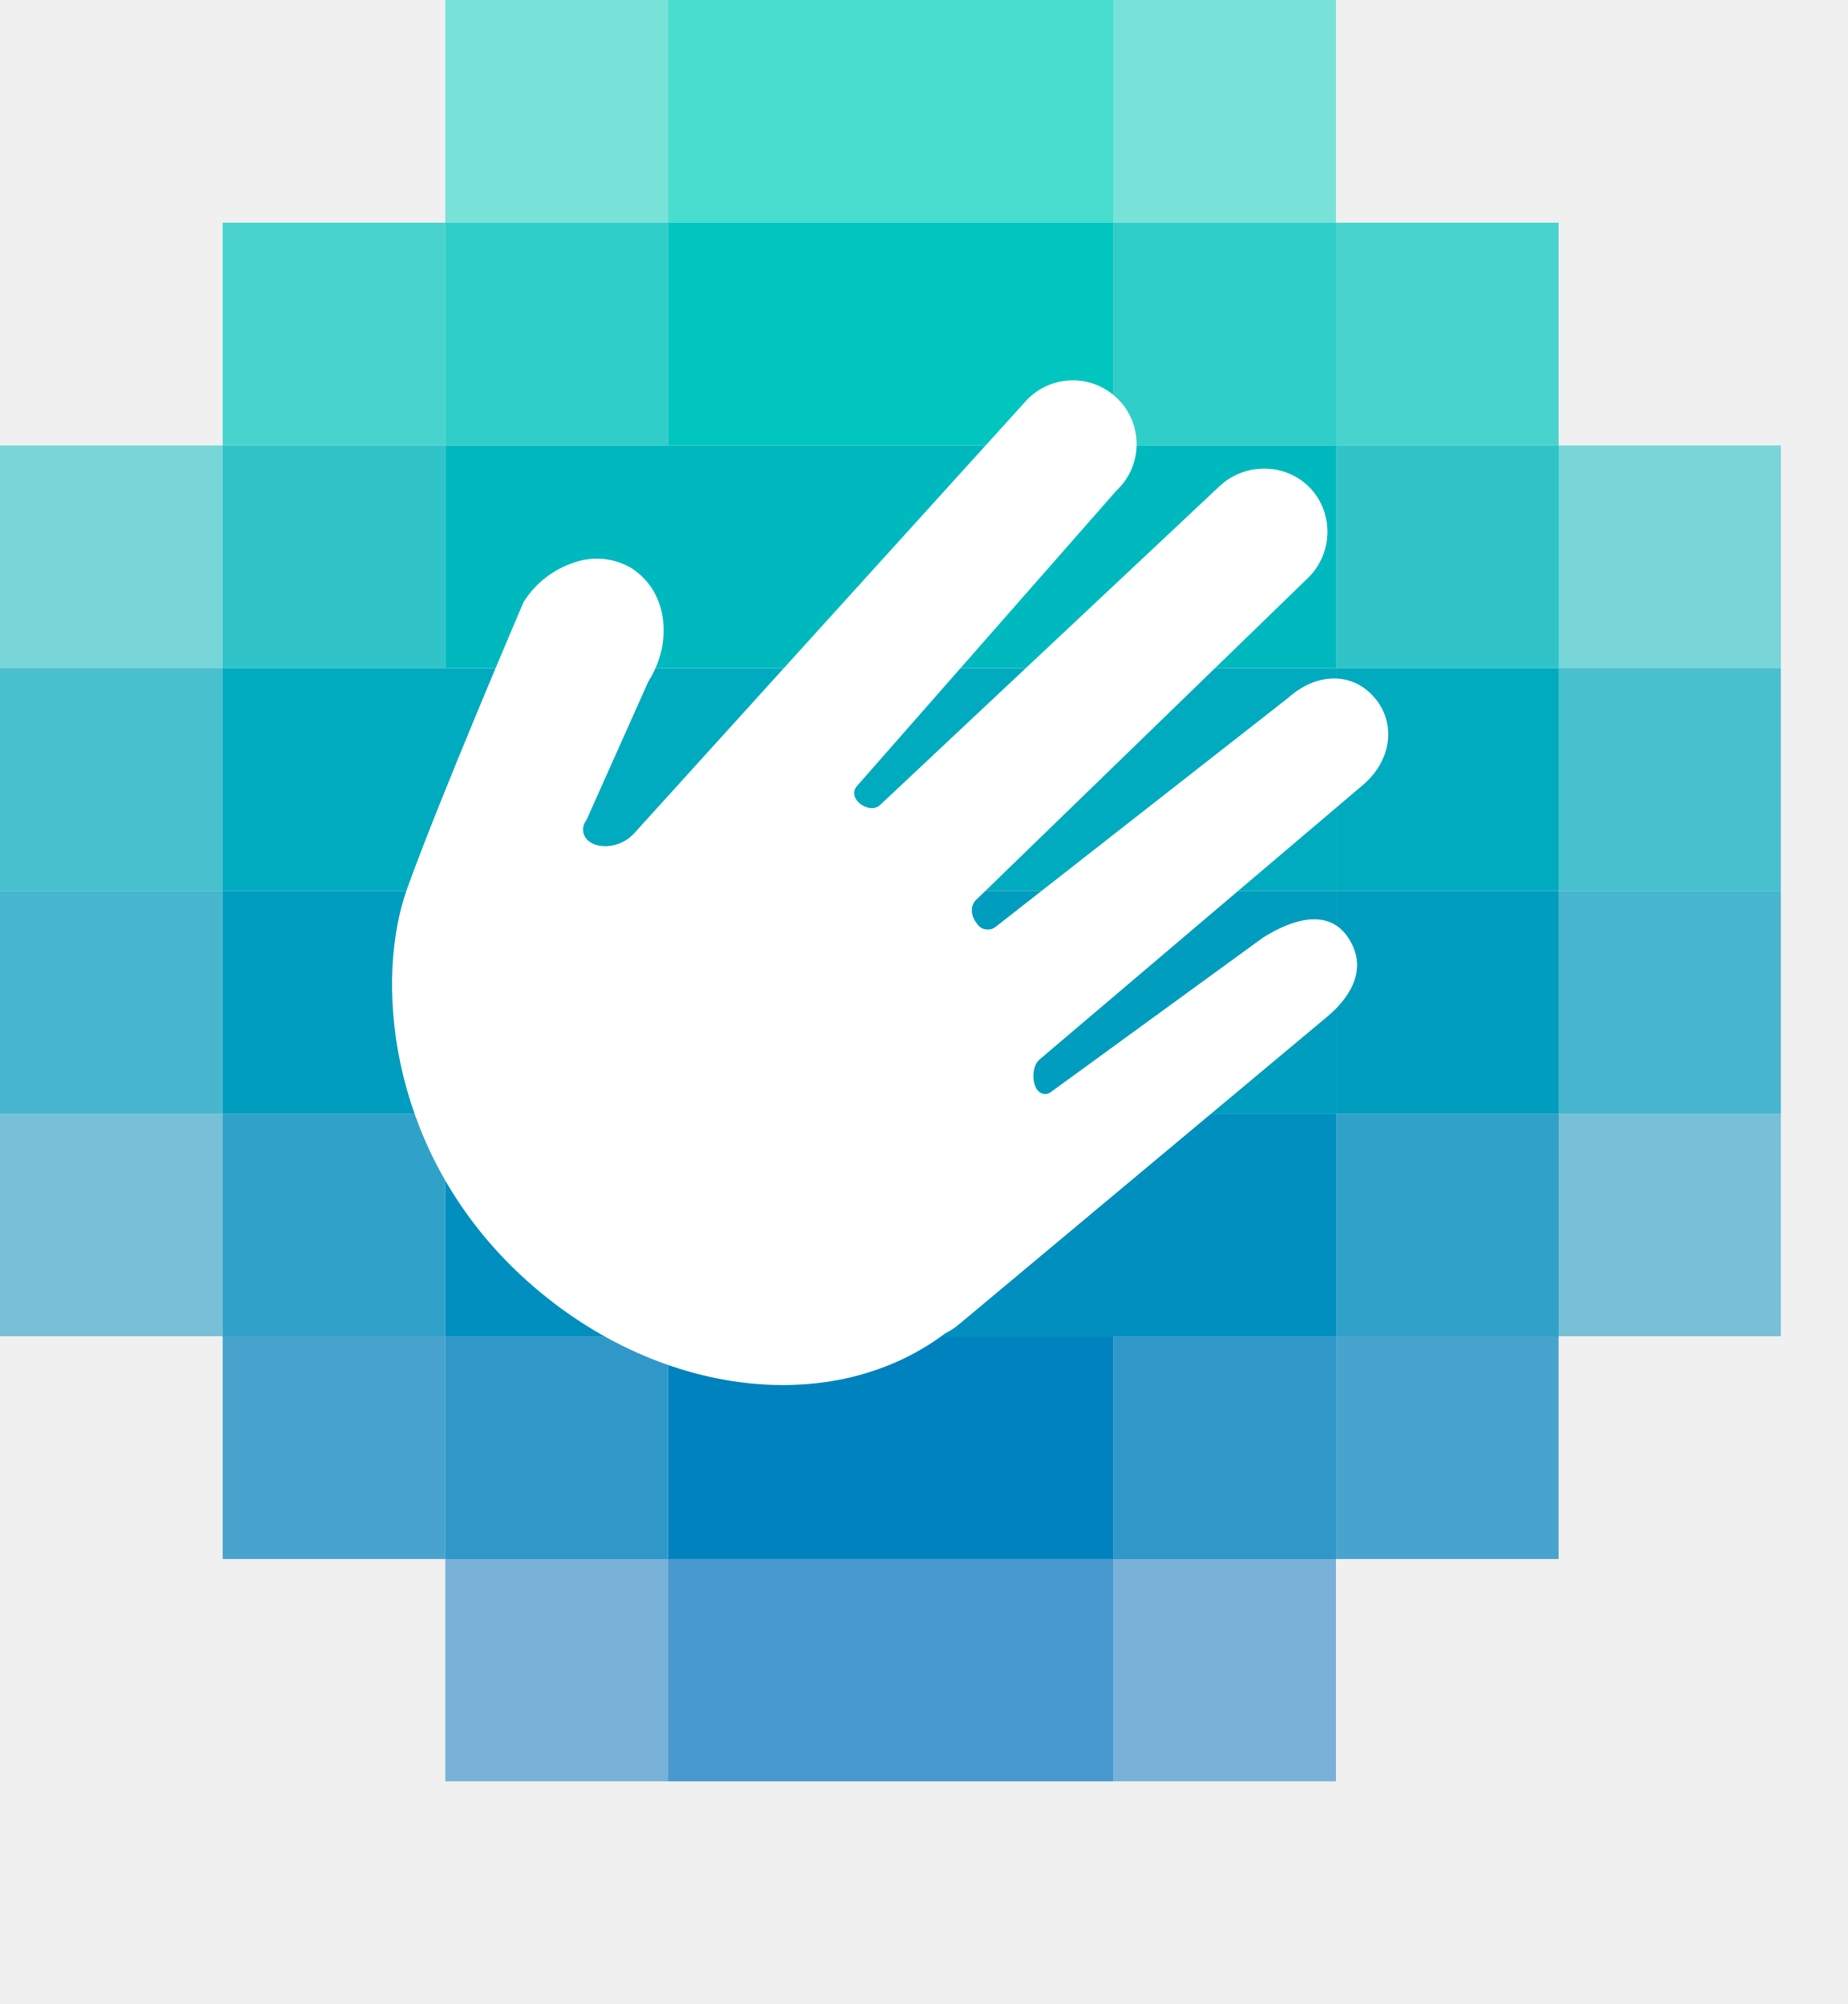
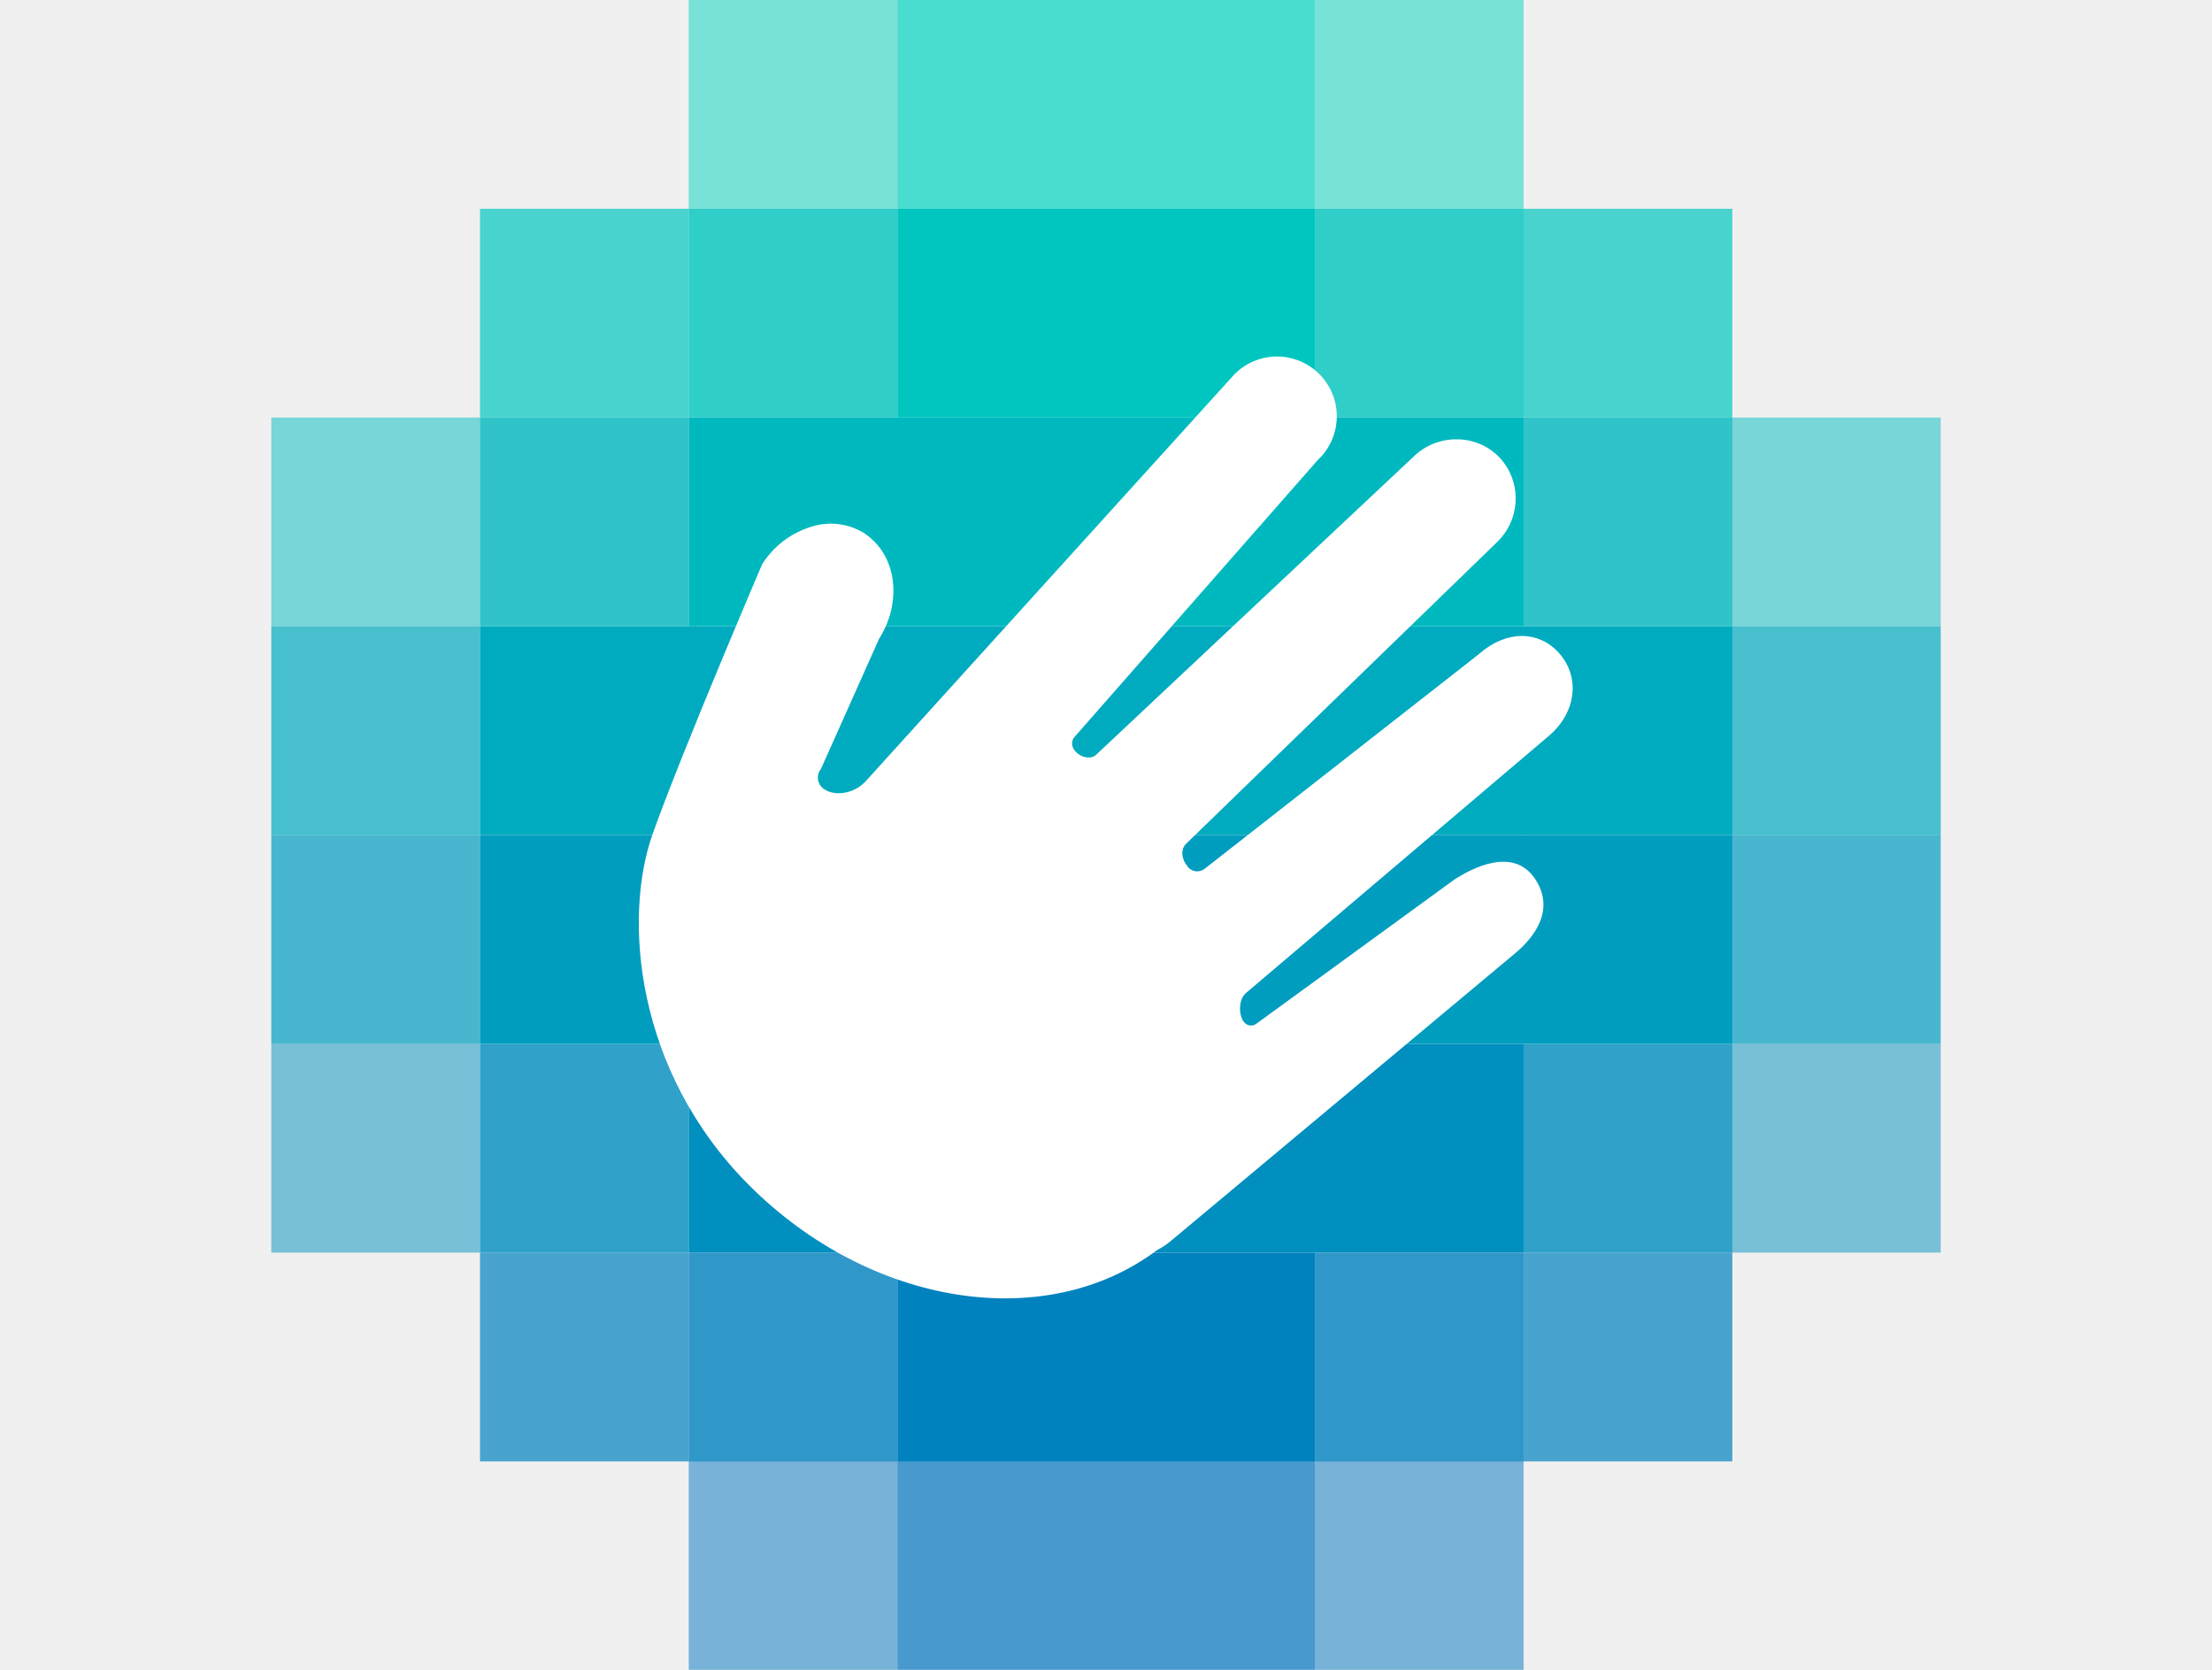
- <svg xmlns="http://www.w3.org/2000/svg" fill="none" viewBox="0 0 83 90">
-   <path opacity=".5" d="M60.012 69.998H50.01V80h10.002V69.998z" fill="#0074BF" />
-   <path opacity=".7" d="M50.01 69.998H40.008V80H50.01V69.998zm-10.002 0H30.006V80h10.002V69.998z" fill="#0074BF" />
-   <path opacity=".5" d="M30.006 69.998H20.004V80h10.002V69.998z" fill="#0074BF" />
-   <path opacity=".7" d="M70.014 60.013h-10v10.002h10.002V60.012z" fill="#0082BF" />
-   <path opacity=".8" d="M60.012 60.013H50.01v10.002h10.002V60.012z" fill="#0082BF" />
-   <path d="M50.01 60.013H40.008v10.002H50.01V60.012zm-10.002 0H30.006v10.002h10.002V60.012z" fill="#0082BF" />
-   <path opacity=".8" d="M30.006 60.013H20.004v10.002h10.002V60.012z" fill="#0082BF" />
-   <path opacity=".7" d="M20.004 60.013H10.002v10.002h10.002V60.012z" fill="#0082BF" />
-   <path opacity=".5" d="M80 50.01H69.998v10.002H80V50.01z" fill="#008FBF" />
-   <path opacity=".8" d="M70.014 50.01h-10v10.002h10.002V50.01z" fill="#008FBF" />
-   <path d="M60.012 50.01H50.01v10.002h10.002V50.01zm-10.002 0H40.008v10.002H50.01V50.01zm-10.002 0H30.006v10.002h10.002V50.01zm-10.002 0H20.004v10.002h10.002V50.01z" fill="#008FBF" />
-   <path opacity=".8" d="M20.004 50.01H10.002v10.002h10.002V50.01z" fill="#008FBF" />
-   <path opacity=".5" d="M10.002 50.01H0v10.002h10.002V50.01z" fill="#008FBF" />
-   <path opacity=".7" d="M80 40.008H69.998V50.01H80V40.008z" fill="#009DBF" />
-   <path d="M70.014 40.008h-10V50.01h10.002V40.008zm-10.002 0H50.01V50.01h10.002V40.008zm-10.002 0H40.008V50.01H50.01V40.008zm-10.002 0H30.006V50.01h10.002V40.008zm-10.002 0H20.004V50.01h10.002V40.008zm-10.002 0H10.002V50.01h10.002V40.008z" fill="#009DBF" />
-   <path opacity=".7" d="M10.002 40.008H0V50.01h10.002V40.008z" fill="#009DBF" />
-   <path opacity=".7" d="M80 30.006H69.998v10.002H80V30.006z" fill="#00ABBF" />
-   <path d="M70.014 30.006h-10v10.002h10.002V30.006zm-10.002 0H50.01v10.002h10.002V30.006zm-10.002 0H40.008v10.002H50.01V30.006zm-10.002 0H30.006v10.002h10.002V30.006zm-10.002 0H20.004v10.002h10.002V30.006zm-10.002 0H10.002v10.002h10.002V30.006z" fill="#00ABBF" />
-   <path opacity=".7" d="M10.002 30.006H0v10.002h10.002V30.006z" fill="#00ABBF" />
-   <path opacity=".5" d="M80 20.004H69.998v10.002H80V20.004z" fill="#00B9BF" />
-   <path opacity=".8" d="M70.014 20.004h-10v10.002h10.002V20.004z" fill="#00B9BF" />
-   <path d="M60.012 20.004H50.01v10.002h10.002V20.004zm-10.002 0H40.008v10.002H50.01V20.004zm-10.002 0H30.006v10.002h10.002V20.004zm-10.002 0H20.004v10.002h10.002V20.004z" fill="#00B9BF" />
-   <path opacity=".8" d="M20.004 20.004H10.002v10.002h10.002V20.004z" fill="#00B9BF" />
-   <path opacity=".5" d="M10.002 20.004H0v10.002h10.002V20.004z" fill="#00B9BF" />
-   <path opacity=".7" d="M70.014 10.002h-10v10.002h10.002V10.002z" fill="#00C6BF" />
-   <path opacity=".8" d="M60.012 10.002H50.01v10.002h10.002V10.002z" fill="#00C6BF" />
-   <path d="M50.01 10.002H40.008v10.002H50.01V10.002zm-10.002 0H30.006v10.002h10.002V10.002z" fill="#00C6BF" />
-   <path opacity=".8" d="M30.006 10.002H20.004v10.002h10.002V10.002z" fill="#00C6BF" />
-   <path opacity=".7" d="M20.004 10.002H10.002v10.002h10.002V10.002z" fill="#00C6BF" />
-   <path opacity=".5" d="M60.012 0H50.01v10.002h10.002V0z" fill="#00D4BF" />
-   <path opacity=".7" d="M50.01 0H40.008v10.002H50.01V0zM40.008 0H30.006v10.002h10.002V0z" fill="#00D4BF" />
-   <path opacity=".5" d="M30.006 0H20.004v10.002h10.002V0z" fill="#00D4BF" />
-   <path d="M26.34 36.84l2.787-6.237c1.012-1.592.88-3.55-.232-4.66a3.6 3.6 0 00-.481-.399 3.053 3.053 0 00-2.571-.298 4.246 4.246 0 00-2.322 1.791s-3.816 8.907-5.242 12.905c-1.426 3.998-.863 11.346 4.611 16.836 5.806 5.806 14.215 7.132 19.573 3.102.232-.116.431-.25.63-.415l16.521-13.8c.797-.664 1.99-2.024.93-3.583-1.046-1.526-3.003-.481-3.816.033l-9.504 6.917a.421.421 0 01-.597-.05s0-.017-.017-.017c-.249-.298-.282-1.078.1-1.393l14.58-12.374c1.26-1.128 1.426-2.787.414-3.915-.995-1.11-2.57-1.078-3.848.067l-13.12 10.267a.578.578 0 01-.813-.083c0-.016-.017-.016-.017-.033-.265-.298-.365-.78-.066-1.078l14.862-14.414c1.178-1.095 1.244-2.936.15-4.097a2.824 2.824 0 00-2.024-.863 2.905 2.905 0 00-2.09.83L39.544 36.144c-.365.364-1.078 0-1.161-.432a.474.474 0 01.132-.431l11.628-13.237a2.86 2.86 0 00.15-4.047 2.86 2.86 0 00-4.048-.15c-.05.05-.1.084-.133.133L28.447 37.47c-.63.63-1.56.664-2.007.299a.657.657 0 01-.1-.929z" fill="#fff" />
+ <svg xmlns="http://www.w3.org/2000/svg" fill="none" viewBox="0 0 106 80">
+   <path fill="#0074BF" d="M73.012 69.998H63.01V80h10.002V69.998Z" opacity=".5" />
+   <path fill="#0074BF" d="M63.01 69.998H53.008V80H63.01V69.998Zm-10.002 0H43.006V80h10.002V69.998Z" opacity=".7" />
+   <path fill="#0074BF" d="M43.006 69.998H33.004V80h10.002V69.998Z" opacity=".5" />
+   <path fill="#0082BF" d="M83.014 60.013H73.013v10.002h10.001V60.012Z" opacity=".7" />
+   <path fill="#0082BF" d="M73.012 60.013H63.01v10.002h10.002V60.012Z" opacity=".8" />
+   <path fill="#0082BF" d="M63.01 60.013H53.008v10.002H63.01V60.012Zm-10.002 0H43.006v10.002h10.002V60.012Z" />
+   <path fill="#0082BF" d="M43.006 60.013H33.004v10.002h10.002V60.012Z" opacity=".8" />
+   <path fill="#0082BF" d="M33.004 60.013H23.002v10.002h10.002V60.012Z" opacity=".7" />
+   <path fill="#008FBF" d="M93 50.01H82.998v10.002H93V50.01Z" opacity=".5" />
+   <path fill="#008FBF" d="M83.014 50.01H73.013v10.002h10.001V50.01Z" opacity=".8" />
+   <path fill="#008FBF" d="M73.012 50.01H63.01v10.002h10.002V50.01Zm-10.002 0H53.008v10.002H63.01V50.01Zm-10.002 0H43.006v10.002h10.002V50.01Zm-10.002 0H33.004v10.002h10.002V50.01Z" />
+   <path fill="#008FBF" d="M33.004 50.01H23.002v10.002h10.002V50.01Z" opacity=".8" />
+   <path fill="#008FBF" d="M23.002 50.01H13v10.002h10.002V50.01Z" opacity=".5" />
+   <path fill="#009DBF" d="M93 40.008H82.998V50.01H93V40.008Z" opacity=".7" />
+   <path fill="#009DBF" d="M83.014 40.008H73.013V50.01h10.001V40.008Zm-10.002 0H63.01V50.01h10.002V40.008Zm-10.002 0H53.008V50.01H63.01V40.008Zm-10.002 0H43.006V50.01h10.002V40.008Zm-10.002 0H33.004V50.01h10.002V40.008Zm-10.002 0H23.002V50.01h10.002V40.008Z" />
+   <path fill="#009DBF" d="M23.002 40.008H13V50.01h10.002V40.008Z" opacity=".7" />
+   <path fill="#00ABBF" d="M93 30.006H82.998v10.002H93V30.006Z" opacity=".7" />
+   <path fill="#00ABBF" d="M83.014 30.006H73.013v10.002h10.001V30.006Zm-10.002 0H63.01v10.002h10.002V30.006Zm-10.002 0H53.008v10.002H63.01V30.006Zm-10.002 0H43.006v10.002h10.002V30.006Zm-10.002 0H33.004v10.002h10.002V30.006Zm-10.002 0H23.002v10.002h10.002V30.006Z" />
+   <path fill="#00ABBF" d="M23.002 30.006H13v10.002h10.002V30.006Z" opacity=".7" />
+   <path fill="#00B9BF" d="M93 20.004H82.998v10.002H93V20.004Z" opacity=".5" />
+   <path fill="#00B9BF" d="M83.014 20.004H73.013v10.002h10.001V20.004Z" opacity=".8" />
+   <path fill="#00B9BF" d="M73.012 20.004H63.01v10.002h10.002V20.004Zm-10.002 0H53.008v10.002H63.01V20.004Zm-10.002 0H43.006v10.002h10.002V20.004Zm-10.002 0H33.004v10.002h10.002V20.004Z" />
+   <path fill="#00B9BF" d="M33.004 20.004H23.002v10.002h10.002V20.004Z" opacity=".8" />
+   <path fill="#00B9BF" d="M23.002 20.004H13v10.002h10.002V20.004Z" opacity=".5" />
+   <path fill="#00C6BF" d="M83.014 10.002H73.013v10.002h10.001V10.002Z" opacity=".7" />
+   <path fill="#00C6BF" d="M73.012 10.002H63.01v10.002h10.002V10.002Z" opacity=".8" />
+   <path fill="#00C6BF" d="M63.01 10.002H53.008v10.002H63.01V10.002Zm-10.002 0H43.006v10.002h10.002V10.002Z" />
+   <path fill="#00C6BF" d="M43.006 10.002H33.004v10.002h10.002V10.002Z" opacity=".8" />
+   <path fill="#00C6BF" d="M33.004 10.002H23.002v10.002h10.002V10.002Z" opacity=".7" />
+   <path fill="#00D4BF" d="M73.012 0H63.01v10.002h10.002V0Z" opacity=".5" />
+   <path fill="#00D4BF" d="M63.01 0H53.008v10.002H63.01V0ZM53.008 0H43.006v10.002h10.002V0Z" opacity=".7" />
+   <path fill="#00D4BF" d="M43.006 0H33.004v10.002h10.002V0Z" opacity=".5" />
+   <path fill="#fff" d="m39.34 36.84 2.787-6.237c1.012-1.592.88-3.55-.232-4.66a3.6 3.6 0 0 0-.481-.399 3.054 3.054 0 0 0-2.571-.298 4.246 4.246 0 0 0-2.322 1.791s-3.816 8.907-5.242 12.905c-1.426 3.998-.863 11.346 4.611 16.836 5.806 5.806 14.215 7.133 19.573 3.102.232-.116.431-.249.63-.415l16.521-13.8c.796-.664 1.99-2.024.93-3.583-1.046-1.526-3.003-.481-3.816.033l-9.504 6.917a.422.422 0 0 1-.597-.05s0-.017-.017-.017c-.249-.298-.282-1.078.1-1.393l14.58-12.374c1.26-1.128 1.426-2.787.414-3.915-.995-1.11-2.57-1.078-3.848.067l-13.12 10.267a.578.578 0 0 1-.813-.083c0-.016-.017-.016-.017-.033-.265-.298-.365-.78-.066-1.078l14.862-14.414c1.178-1.095 1.244-2.936.15-4.097a2.824 2.824 0 0 0-2.024-.863 2.905 2.905 0 0 0-2.09.83L52.544 36.144c-.365.364-1.078 0-1.161-.432a.474.474 0 0 1 .132-.431l11.628-13.237a2.86 2.86 0 0 0 .15-4.047 2.86 2.86 0 0 0-4.048-.15c-.05.05-.1.084-.133.133L41.447 37.47c-.63.63-1.56.664-2.007.3a.657.657 0 0 1-.1-.93Z" />
</svg>
